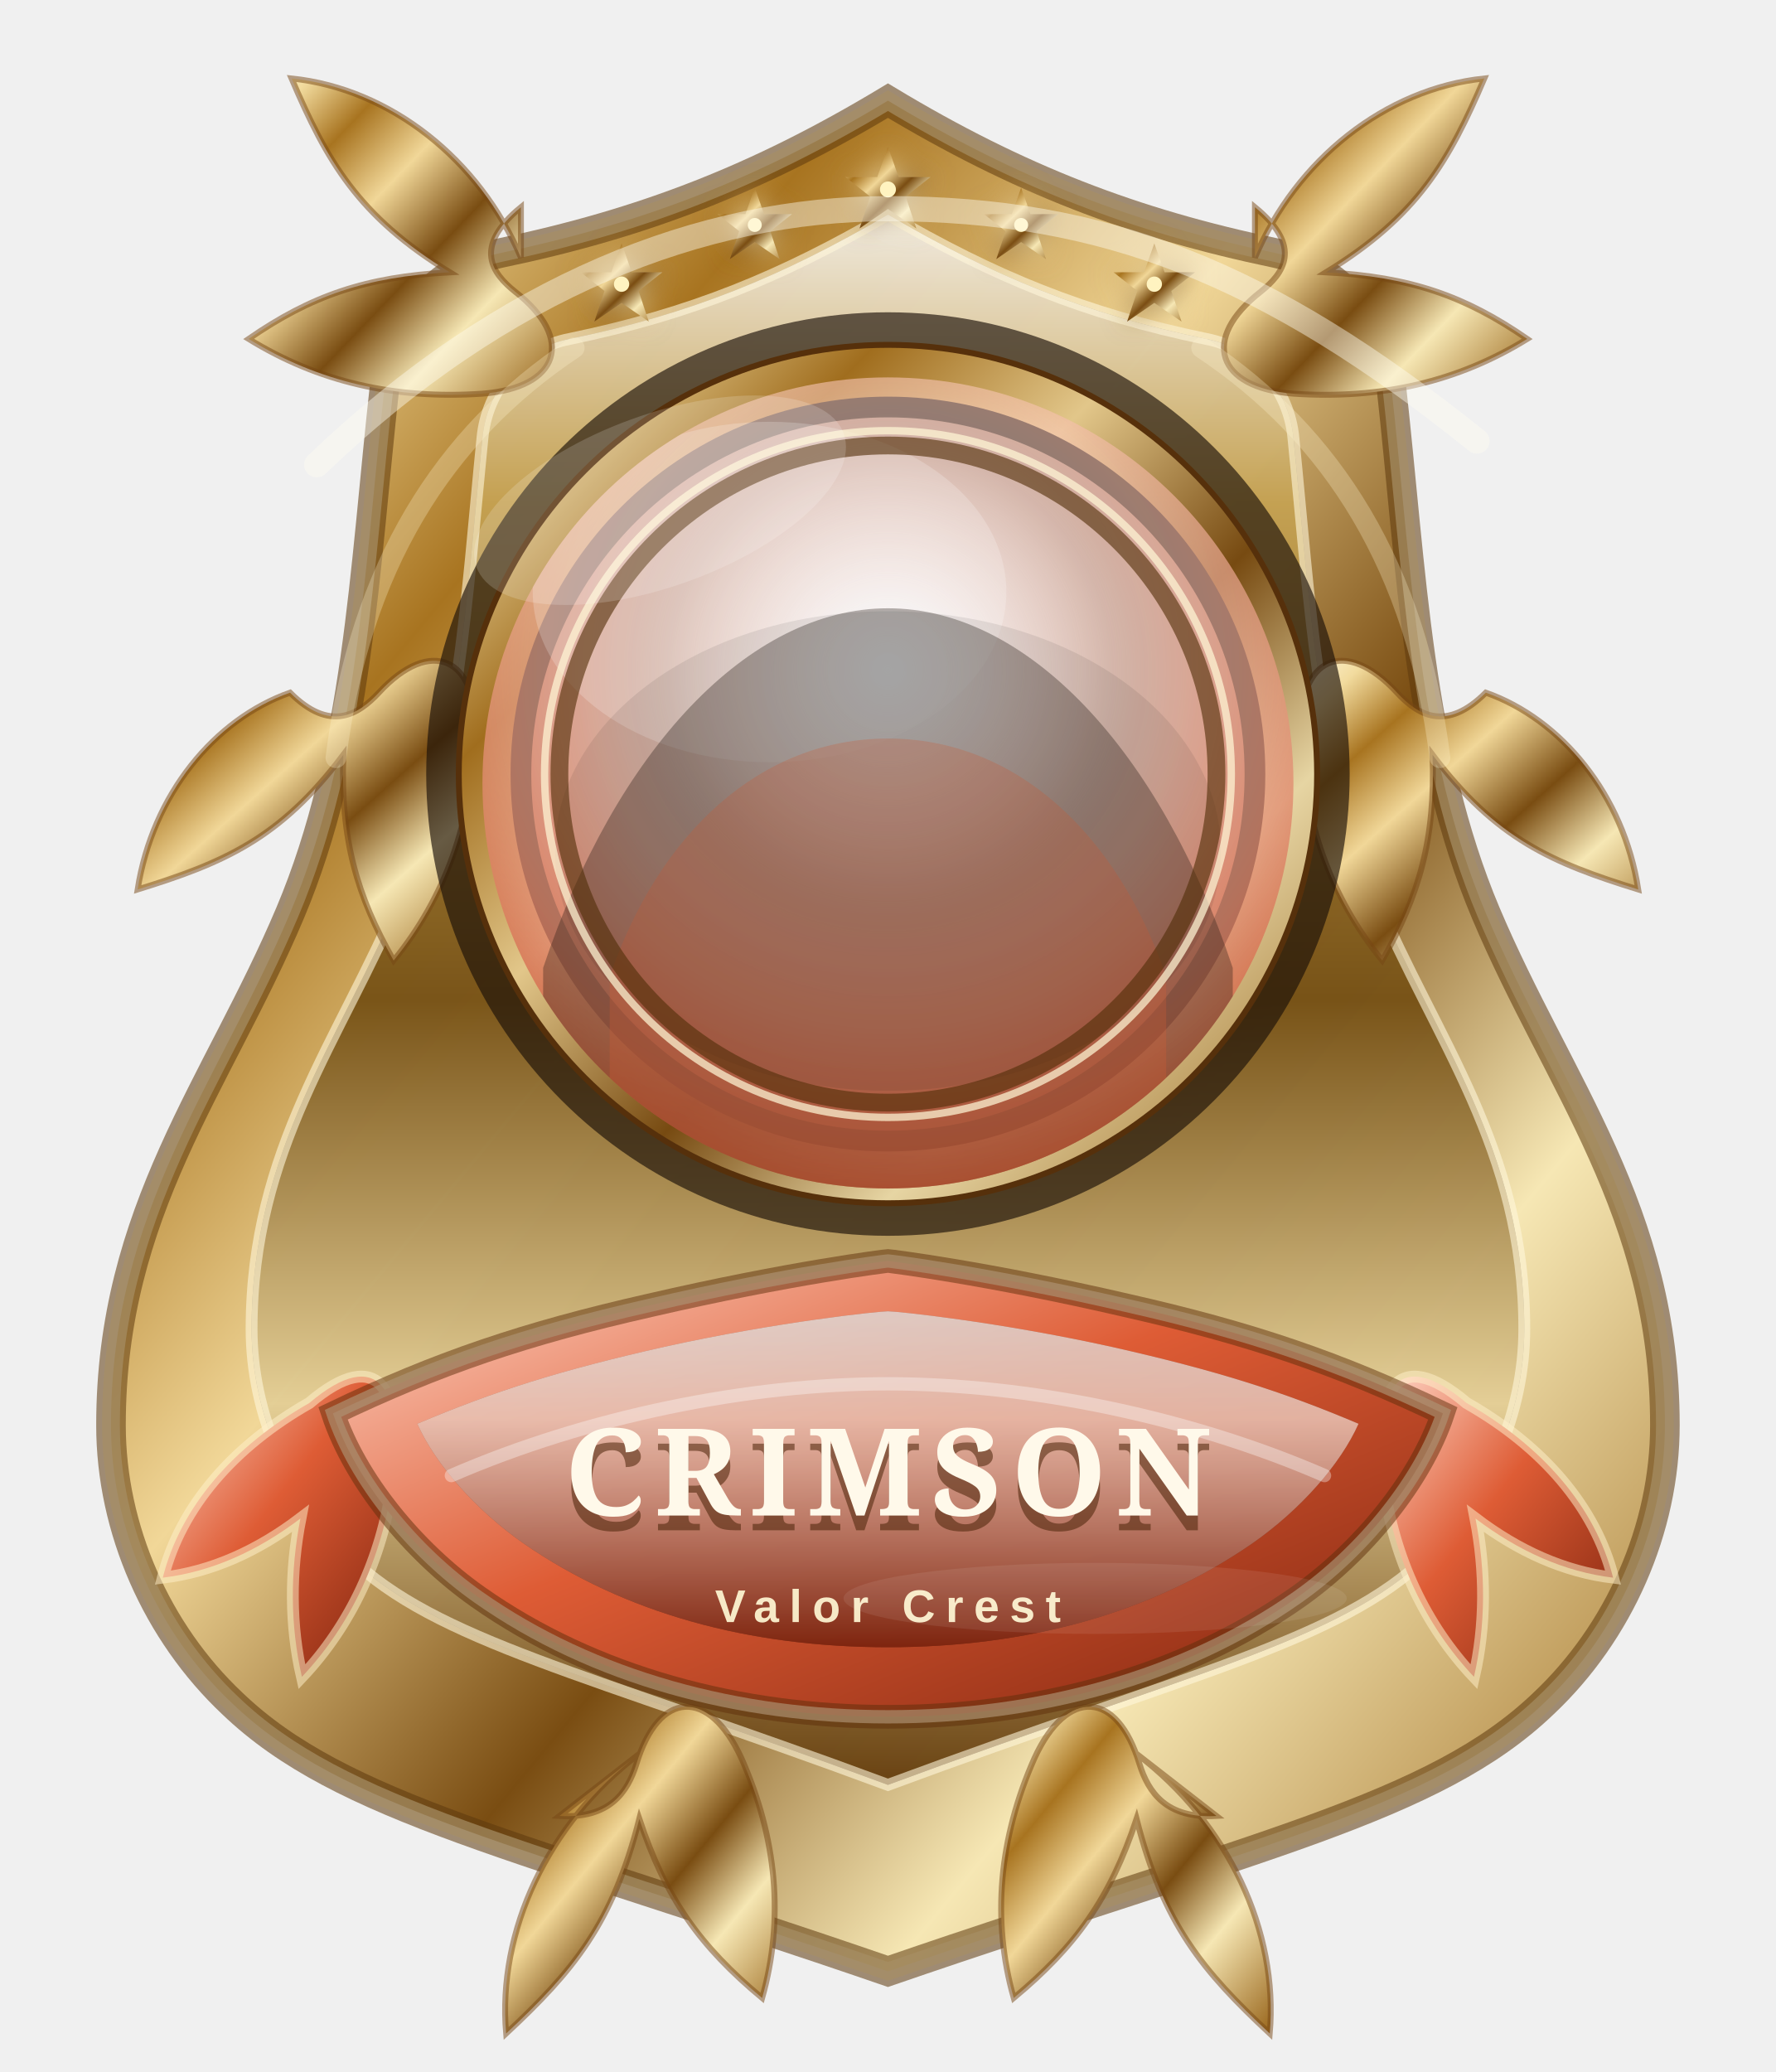
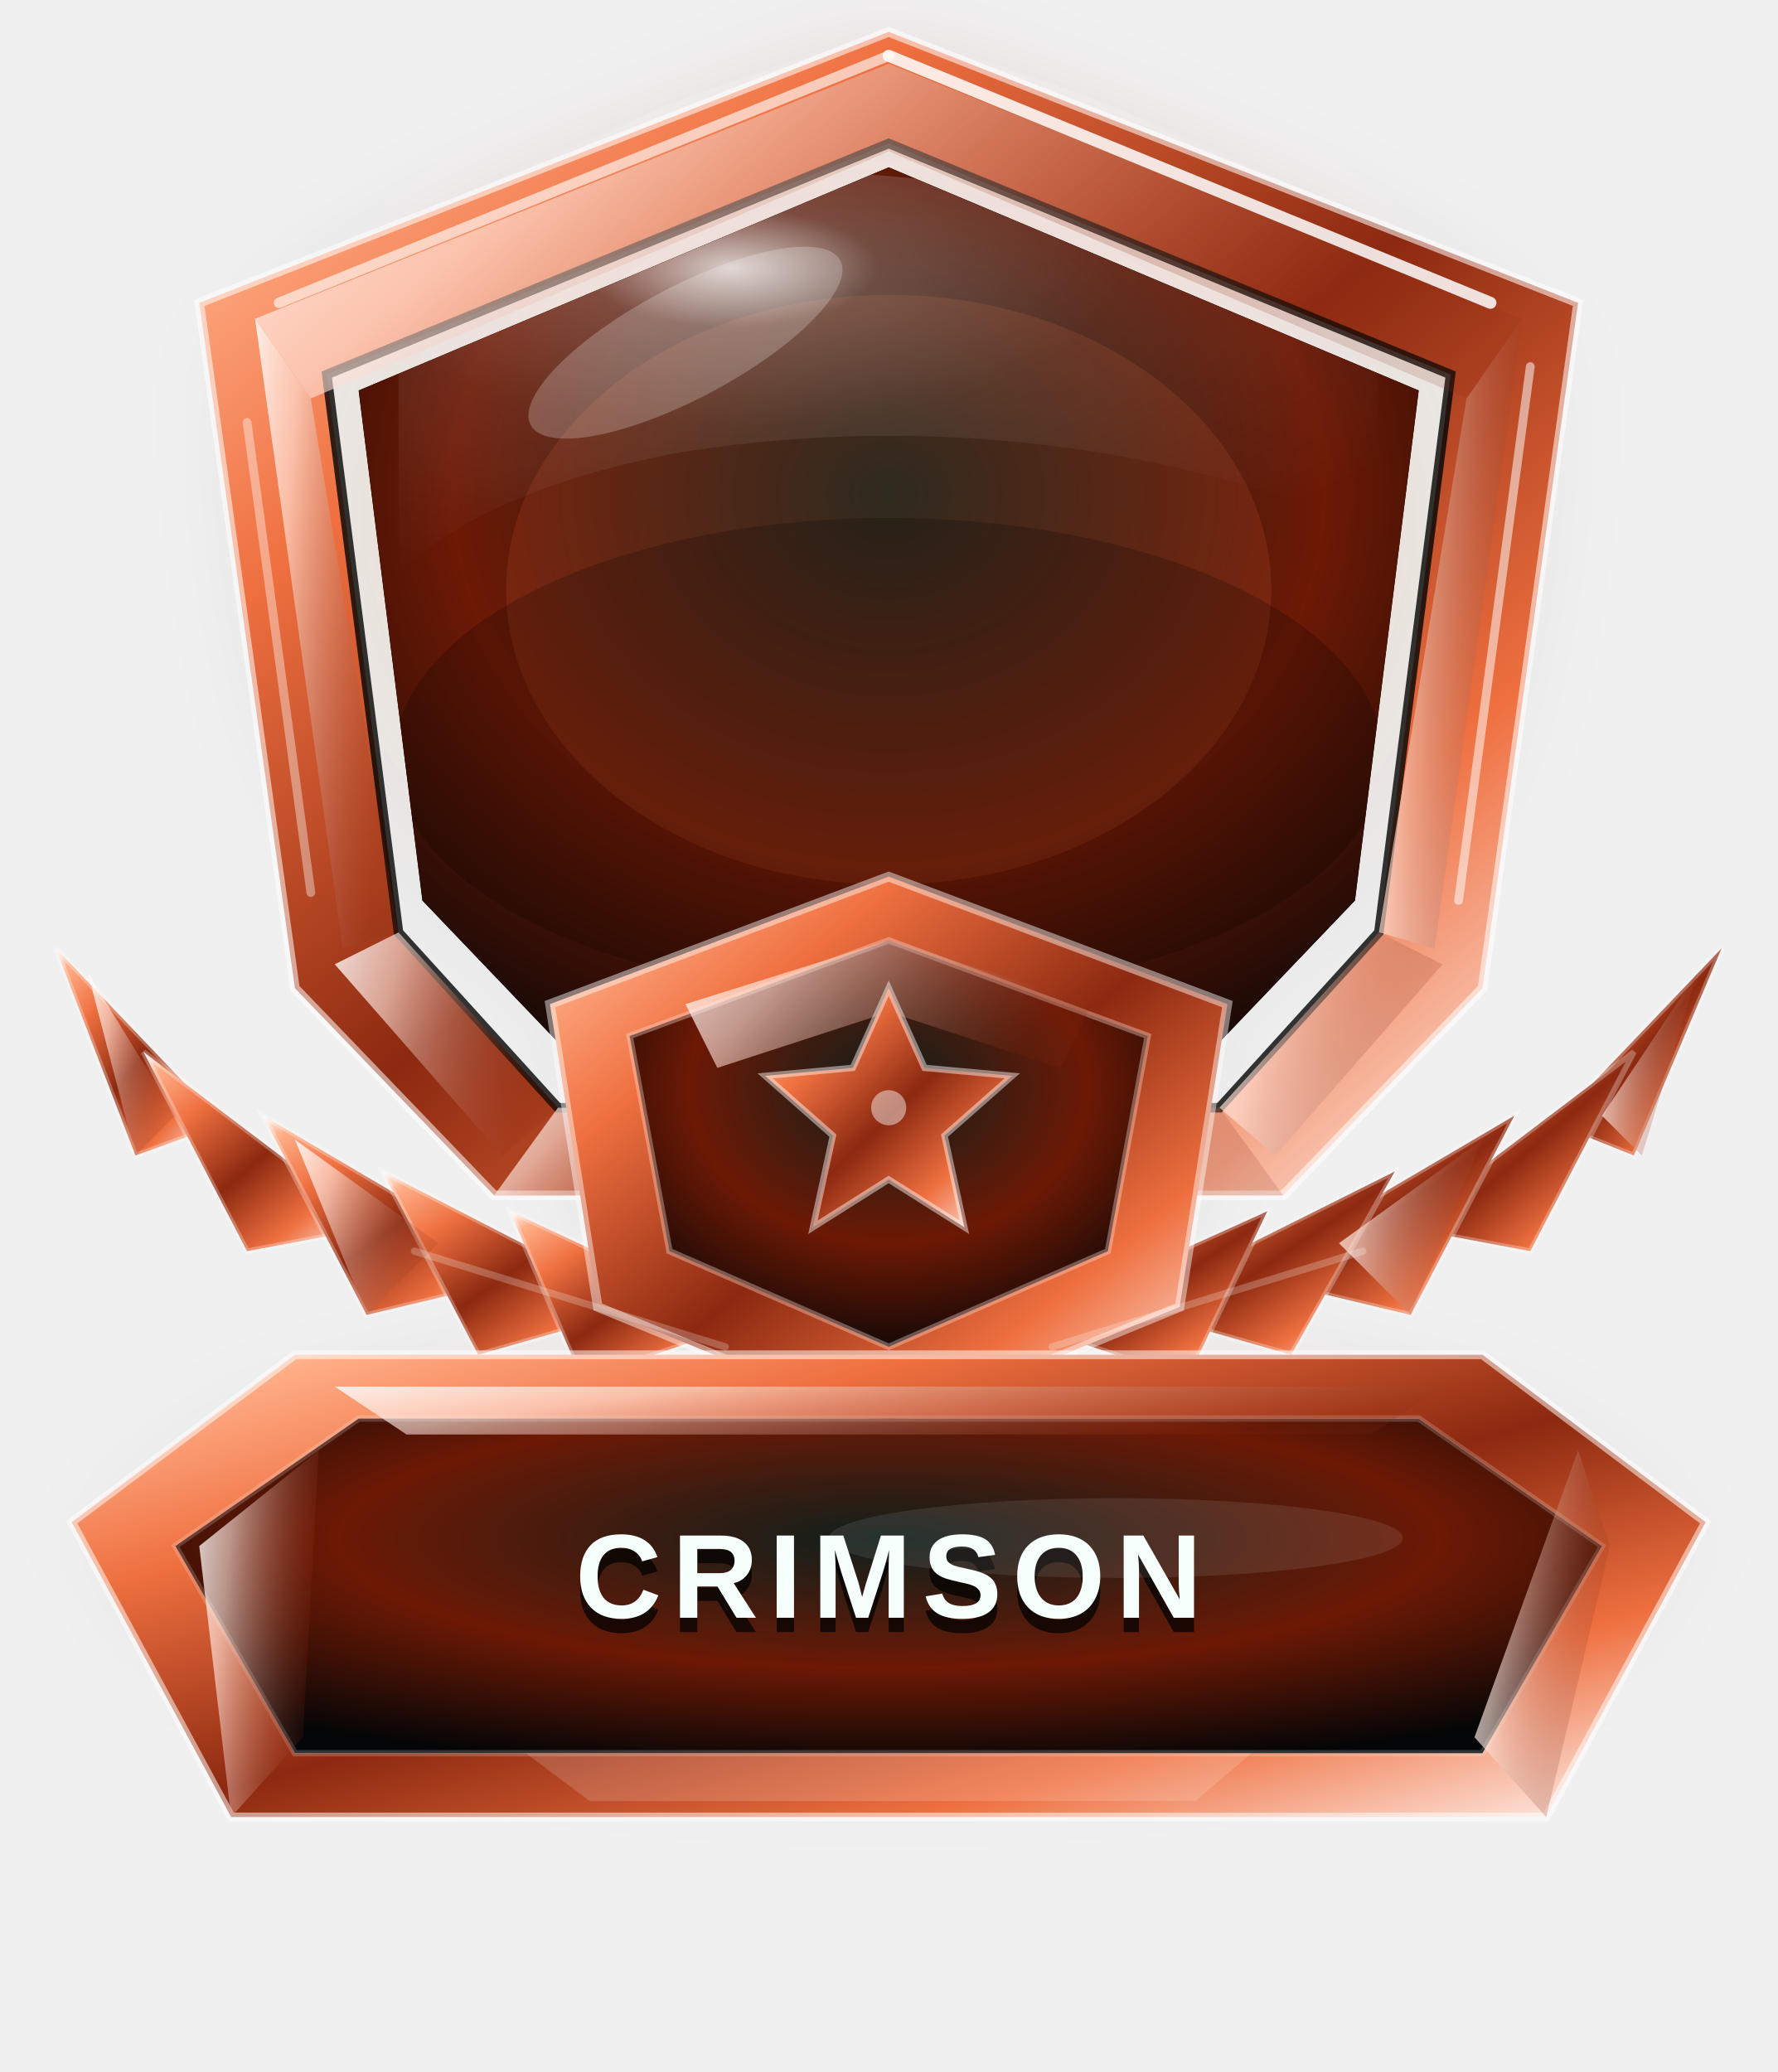
- <svg xmlns="http://www.w3.org/2000/svg" viewBox="0 0 1200 1400" width="1200" height="1400" role="img" aria-labelledby="badge-crimson-title badge-crimson-desc">
+ <svg xmlns="http://www.w3.org/2000/svg" viewBox="0 0 223 260" width="223" height="260" role="img" aria-labelledby="badge-crimson-title badge-crimson-desc">
  <defs>
    <linearGradient id="badge-crimson-outerMetal" x1="0" y1="0" x2="1" y2="1">
-       <stop offset="0" stop-color="#fff7dc" />
-       <stop offset="0.1" stop-color="#f2db9e" />
-       <stop offset="0.24" stop-color="#a87420" />
-       <stop offset="0.4" stop-color="#f1d798" />
-       <stop offset="0.58" stop-color="#7a4d12" />
-       <stop offset="0.75" stop-color="#f6e7b4" />
-       <stop offset="1" stop-color="#98651b" />
+       <stop offset="0" stop-color="#ffffff" />
+       <stop offset="0.08" stop-color="#ffae88" />
+       <stop offset="0.26" stop-color="#ef7040" />
+       <stop offset="0.52" stop-color="#8c2910" />
+       <stop offset="0.76" stop-color="#ef7040" />
+       <stop offset="1" stop-color="#ffffff" />
    </linearGradient>
-     <linearGradient id="badge-crimson-innerMetal" x1="0" y1="0" x2="0" y2="1">
-       <stop offset="0" stop-color="#fffaf0" />
-       <stop offset="0.18" stop-color="#d0ab57" />
-       <stop offset="0.5" stop-color="#7c5516" />
-       <stop offset="0.76" stop-color="#f1db9f" />
-       <stop offset="1" stop-color="#6c4310" />
+     <linearGradient id="badge-crimson-edgeMetal" x1="0" y1="0" x2="0" y2="1">
+       <stop offset="0" stop-color="#ffffff" stop-opacity="0.95" />
+       <stop offset="0.22" stop-color="#ffae88" stop-opacity="0.9" />
+       <stop offset="0.6" stop-color="#ef7040" stop-opacity="0.82" />
+       <stop offset="1" stop-color="#8c2910" stop-opacity="1" />
    </linearGradient>
-     <linearGradient id="badge-crimson-accentRibbon" x1="0" y1="0" x2="1" y2="1">
-       <stop offset="0" stop-color="#ffd7c8" />
-       <stop offset="0.45" stop-color="#de5c35" />
-       <stop offset="1" stop-color="#7e230d" />
+     <linearGradient id="badge-crimson-facetMetal" x1="0" y1="0" x2="1" y2="0.3">
+       <stop offset="0" stop-color="#ffffff" stop-opacity="0.82" />
+       <stop offset="0.3" stop-color="#ffe6dd" stop-opacity="0.62" />
+       <stop offset="1" stop-color="#8c2910" stop-opacity="0.16" />
    </linearGradient>
-     <linearGradient id="badge-crimson-accentRibbonEdge" x1="0" y1="0" x2="0" y2="1">
-       <stop offset="0" stop-color="#ffffff" stop-opacity="0.75" />
-       <stop offset="0.32" stop-color="#ffd7c8" stop-opacity="0.85" />
-       <stop offset="1" stop-color="#7e230d" />
-     </linearGradient>
-     <radialGradient id="badge-crimson-photoBackdrop" cx="50%" cy="36%" r="70%">
-       <stop offset="0" stop-color="#f5fbff" />
-       <stop offset="0.45" stop-color="#ffd7c8" stop-opacity="0.55" />
-       <stop offset="1" stop-color="#c64822" />
+     <radialGradient id="badge-crimson-innerPanel" cx="50%" cy="36%" r="70%">
+       <stop offset="0" stop-color="#0f1f1b" />
+       <stop offset="0.55" stop-color="#6c1905" />
+       <stop offset="1" stop-color="#030506" />
    </radialGradient>
-     <radialGradient id="badge-crimson-haloGlow" cx="50%" cy="48%" r="40%">
-       <stop offset="0" stop-color="#ff9669" stop-opacity="0.65" />
-       <stop offset="0.7" stop-color="#ff9669" stop-opacity="0.18" />
+     <radialGradient id="badge-crimson-photoGlow" cx="50%" cy="42%" r="52%">
+       <stop offset="0" stop-color="#c64f23" stop-opacity="0.32" />
+       <stop offset="0.55" stop-color="#ef7040" stop-opacity="0.12" />
+       <stop offset="1" stop-color="#000000" stop-opacity="0" />
+     </radialGradient>
+     <radialGradient id="badge-crimson-glassShine" cx="34%" cy="24%" r="82%">
+       <stop offset="0" stop-color="#ffffff" stop-opacity="0.78" />
+       <stop offset="0.18" stop-color="#ffffff" stop-opacity="0.22" />
+       <stop offset="0.48" stop-color="#ffffff" stop-opacity="0.08" />
      <stop offset="1" stop-color="#ffffff" stop-opacity="0" />
    </radialGradient>
-     <radialGradient id="badge-crimson-glassShine" cx="38%" cy="28%" r="66%">
-       <stop offset="0" stop-color="#ffffff" stop-opacity="0.95" />
-       <stop offset="0.22" stop-color="#ffffff" stop-opacity="0.28" />
-       <stop offset="0.6" stop-color="#ffffff" stop-opacity="0.06" />
-       <stop offset="1" stop-color="#ffffff" stop-opacity="0" />
-     </radialGradient>
-     <filter id="badge-crimson-softGlow" x="-20%" y="-20%" width="140%" height="140%">
-       <feGaussianBlur stdDeviation="24" result="blur" />
-       <feColorMatrix in="blur" type="matrix" values="1 0 0 0 0  0 1 0 0 0  0 0 1 0 0  0 0 0 0.95 0" />
-     </filter>
-     <filter id="badge-crimson-specularGlow" x="-20%" y="-20%" width="140%" height="140%">
-       <feGaussianBlur stdDeviation="9" result="blur" />
-       <feMerge>
-         <feMergeNode in="blur" />
-         <feMergeNode in="SourceGraphic" />
-       </feMerge>
+     <filter id="badge-crimson-softGlow" x="-30%" y="-30%" width="160%" height="160%">
+       <feGaussianBlur stdDeviation="6" />
    </filter>
    <clipPath id="badge-crimson-photoClip">
-       <path id="badge-crimson-photo-shape" d="M600 255c151.2 0 274 122.8 274 274S751.2 803 600 803 326 680.2 326 529 448.8 255 600 255Z" />
+       <path d="M111.5 21 L178 49 L170 113 L148 136 L128 136 L121 118 L102 118 L95 136 L75 136 L53 113 L45 49 Z" />
    </clipPath>
-     <path id="badge-crimson-outerShield" d="M600 68c88 53 166 83 262 103 42 9 74 46 78 89 14 126 18 248 64 357 49 116 121 201 121 346 0 70-31 140-82 188-74 71-193 95-443 181C350 1246 231 1222 157 1151c-51-48-82-118-82-188 0-145 72-230 121-346 46-109 50-231 64-357 4-43 36-80 78-89 96-20 174-50 262-103Z" />
-     <path id="badge-crimson-innerShield" d="M600 145c72 42 133 67 215 84 32 6 56 34 59 67 11 109 16 216 55 309 41 98 101 171 101 293 0 57-25 114-66 154-59 57-159 78-364 154-205-76-305-97-364-154-41-40-66-97-66-154 0-122 60-195 101-293 39-93 44-200 55-309 3-33 27-61 59-67 82-17 143-42 215-84Z" />
-     <path id="badge-crimson-ribbonShape" d="M225 955c71-34 130-54 214-73 95-22 160-30 161-30 1 0 66 8 161 30 84 19 143 39 214 73-15 45-54 93-98 124-78 55-177 81-277 81s-199-26-277-81c-44-31-83-79-98-124Z" />
-     <path id="badge-crimson-ribbonInner" d="M282 962c52-22 96-36 167-52 77-17 145-24 151-24s74 7 151 24c71 16 115 30 167 52-12 27-39 58-72 81-68 47-152 70-246 70s-178-23-246-70c-33-23-60-54-72-81Z" />
-     <path id="badge-crimson-scrollWingLeft" d="M209 948c-51 29-87 70-99 118 33-4 64-18 93-40-7 36-7 72 1 107 33-35 54-80 61-130 9-64-9-95-56-55Z" />
-     <path id="badge-crimson-scrollWingRight" d="M991 948c51 29 87 70 99 118-33-4-64-18-93-40 7 36 7 72-1 107-33-35-54-80-61-130-9-64 9-95 56-55Z" />
-     <g id="badge-crimson-starCluster">
-       <path d="M0-24 6-7 24-7 10 4 16 22 0 11-16 22-10 4-24-7-6-7Z" />
-       <circle cy="0" r="4.5" fill="#fff3c0" />
-     </g>
+     <path id="badge-crimson-frameOuter" d="M111.5 4 L198 38 L186 124 L161 150 L134 150 L128 131 L95 131 L89 150 L62 150 L37 124 L25 38 Z" />
+     <path id="badge-crimson-frameInner" d="M111.5 18 L182 47 L173 117 L153 139 L127 139 L121 121 L102 121 L96 139 L70 139 L50 117 L41 47 Z" />
+     <path id="badge-crimson-nameplateOuter" d="M37 170 L186 170 L214 191 L194 228 L29 228 L9 191 Z" />
+     <path id="badge-crimson-nameplateInner" d="M45 178 L178 178 L201 194 L186 220 L37 220 L22 194 Z" />
+     <path id="badge-crimson-crestOuter" d="M111.5 110 L154 126 L148 164 L111.5 179 L75 164 L69 126 Z" />
+     <path id="badge-crimson-crestInner" d="M111.5 118 L144 130 L139 157 L111.5 169 L84 157 L79 130 Z" />
+     <path id="badge-crimson-star" d="M111.5 124 L116 134 L127 135 L118.5 142.5 L121 154 L111.5 148 L102 154 L104.5 142.5 L96 135 L107 134 Z" />
+     <path id="badge-crimson-leafLeftA" d="M7 119 L28 141 L17 145 Z" />
+     <path id="badge-crimson-leafLeftB" d="M18 132 L47 154 L31 157 Z" />
+     <path id="badge-crimson-leafLeftC" d="M33 140 L67 160 L46 165 Z" />
+     <path id="badge-crimson-leafLeftD" d="M48 147 L81 164 L60 170 Z" />
+     <path id="badge-crimson-leafLeftE" d="M64 152 L94 166 L73 173 Z" />
+     <path id="badge-crimson-leafRightA" d="M216 119 L205 145 L195 141 Z" />
+     <path id="badge-crimson-leafRightB" d="M205 132 L192 157 L176 154 Z" />
+     <path id="badge-crimson-leafRightC" d="M190 140 L177 165 L156 160 Z" />
+     <path id="badge-crimson-leafRightD" d="M175 147 L162 170 L141 164 Z" />
+     <path id="badge-crimson-leafRightE" d="M159 152 L149 173 L128 166 Z" />
  </defs>
-   <g id="glow">
-     <path d="M600 116c56 35 124 61 214 80 35 7 60 36 63 71 10 111 17 224 58 322 43 104 104 177 104 300 0 64-27 121-72 164-68 65-181 91-367 160-186-69-299-95-367-160-45-43-72-100-72-164 0-123 61-196 104-300 41-98 48-211 58-322 3-35 28-64 63-71 90-19 158-45 214-80Z" fill="url(#badge-crimson-haloGlow)" filter="url(#badge-crimson-softGlow)" />
+   <g id="badge-crimson-glowGroup" filter="url(#badge-crimson-softGlow)">
+     <use href="#badge-crimson-frameOuter" fill="url(#badge-crimson-photoGlow)" />
+     <use href="#badge-crimson-nameplateOuter" fill="url(#badge-crimson-photoGlow)" />
+     <use href="#badge-crimson-crestOuter" fill="url(#badge-crimson-photoGlow)" />
  </g>
-   <g id="frame">
-     <use href="#badge-crimson-outerShield" fill="url(#badge-crimson-outerMetal)" />
-     <use href="#badge-crimson-outerShield" fill="none" stroke="#fff7cf" stroke-width="12" stroke-opacity="0.7" />
-     <use href="#badge-crimson-outerShield" fill="none" stroke="#5e390e" stroke-width="20" stroke-opacity="0.55" />
-     <use href="#badge-crimson-innerShield" fill="#20140b" fill-opacity="0.62" />
-     <use href="#badge-crimson-innerShield" fill="url(#badge-crimson-innerMetal)" fill-opacity="0.9" />
-     <use href="#badge-crimson-innerShield" fill="none" stroke="#fff6da" stroke-width="8" stroke-opacity="0.6" />
-     <g id="ornaments" fill="url(#badge-crimson-outerMetal)" stroke="#774715" stroke-opacity="0.5" stroke-width="4">
-       <path d="M196 468c-51 18-93 69-103 133 58-18 96-34 139-91-2 57 9 95 34 139 35-43 53-94 55-153 2-52-30-66-65-28-14 15-33 27-60 0Z" />
-       <path d="M1004 468c51 18 93 69 103 133-58-18-96-34-139-91 2 57-9 95-34 139-35-43-53-94-55-153-2-52 30-66 65-28 14 15 33 27 60 0Z" />
-       <path d="M352 174c-28-66-88-114-155-121 24 56 45 93 107 131-57 3-94 16-136 45 47 29 99 41 158 37 52-4 63-37 22-69-15-12-29-30 4-57Z" />
-       <path d="M848 174c28-66 88-114 155-121-24 56-45 93-107 131 57 3 94 16 136 45-47 29-99 41-158 37-52-4-63-37-22-69 15-12 29-30-4-57Z" />
-       <path d="M432 1185c-62 47-96 120-90 189 45-42 72-74 90-145 18 54 41 86 83 121 15-53 10-108-14-162-22-48-56-46-71 4-6 19-18 37-52 35Z" />
-       <path d="M768 1185c62 47 96 120 90 189-45-42-72-74-90-145-18 54-41 86-83 121-15-53-10-108 14-162 22-48 56-46 71 4 6 19 18 37 52 35Z" />
-     </g>
-     <path d="M600 211c172 0 312 140 312 312S772 835 600 835 288 695 288 523 428 211 600 211Z" fill="#1b1008" fill-opacity="0.65" />
-     <path d="M600 231c161 0 292 131 292 292S761 815 600 815 308 684 308 523 439 231 600 231Z" fill="#56300b" />
-     <path d="M600 235c159 0 288 129 288 288S759 811 600 811 312 682 312 523 441 235 600 235Z" fill="url(#badge-crimson-outerMetal)" fill-opacity="0.9" />
-     <path d="M600 268c141 0 255 114 255 255S741 778 600 778 345 664 345 523 459 268 600 268Z" fill="#110c08" />
-     <path d="M600 282c133 0 241 108 241 241S733 764 600 764 359 656 359 523 467 282 600 282Z" fill="url(#badge-crimson-photoBackdrop)" />
-   </g>
-   <g id="inset-photo-area">
-     <image id="badge-crimson-portrait-image" href="" x="326" y="255" width="548" height="548" preserveAspectRatio="xMidYMid slice" clip-path="url(#badge-crimson-photoClip)" />
+   <g id="badge-crimson-photoAreaGroup">
+     <image id="badge-crimson-portraitImage" href="" x="40" y="18" width="143" height="122" preserveAspectRatio="xMidYMid slice" clip-path="url(#badge-crimson-photoClip)" />
    <g clip-path="url(#badge-crimson-photoClip)">
-       <rect x="326" y="255" width="548" height="548" fill="url(#badge-crimson-photoBackdrop)" />
-       <ellipse cx="520" cy="400" rx="160" ry="115" fill="#ffffff" fill-opacity="0.2" />
-       <path d="M367 654c49-147 139-243 233-243s184 96 233 243v149H367Z" fill="#1f140d" fill-opacity="0.32" />
-       <path d="M412 660c33-97 102-161 188-161s155 64 188 161v143H412Z" fill="#de5c35" fill-opacity="0.26" />
-       <path d="M352 292c71-38 153-57 248-57 120 0 214 30 283 89v-89H352Z" fill="url(#badge-crimson-glassShine)" />
-       <ellipse cx="600" cy="575" rx="225" ry="162" fill="#000000" fill-opacity="0.08" />
-     </g>
-     <path d="M600 291c128 0 232 104 232 232S728 755 600 755 368 651 368 523 472 291 600 291Z" fill="none" stroke="#fff7d6" stroke-width="5" stroke-opacity="0.72" />
-     <path d="M600 301c122 0 222 100 222 222S722 745 600 745 378 645 378 523 478 301 600 301Z" fill="none" stroke="#512d08" stroke-width="12" stroke-opacity="0.6" />
-   </g>
-   <g id="stars" fill="url(#badge-crimson-outerMetal)" filter="url(#badge-crimson-specularGlow)">
-     <g transform="translate(420 192) scale(1.15)">
-       <use href="#badge-crimson-starCluster" />
-     </g>
-     <g transform="translate(510 152) scale(1.05)">
-       <use href="#badge-crimson-starCluster" />
-     </g>
-     <g transform="translate(600 128) scale(1.2)">
-       <use href="#badge-crimson-starCluster" />
-     </g>
-     <g transform="translate(690 152) scale(1.05)">
-       <use href="#badge-crimson-starCluster" />
-     </g>
-     <g transform="translate(780 192) scale(1.15)">
-       <use href="#badge-crimson-starCluster" />
+       <rect x="40" y="18" width="143" height="122" fill="#000000" />
+       <rect x="40" y="18" width="143" height="122" fill="url(#badge-crimson-innerPanel)" />
+       <ellipse cx="111.5" cy="74" rx="48" ry="37" fill="#ef7040" fill-opacity="0.14" />
+       <ellipse cx="111.5" cy="95" rx="62" ry="30" fill="#000000" fill-opacity="0.2" />
+       <path d="M50 31 C78 18 117 17 173 36 L173 67 C146 55 113 52 84 57 C69 60 57 65 50 72 Z" fill="url(#badge-crimson-glassShine)" />
    </g>
  </g>
-   <g id="ribbon">
-     <use href="#badge-crimson-scrollWingLeft" fill="url(#badge-crimson-accentRibbon)" />
-     <use href="#badge-crimson-scrollWingLeft" fill="none" stroke="#fff0cb" stroke-width="8" stroke-opacity="0.52" />
-     <use href="#badge-crimson-scrollWingRight" fill="url(#badge-crimson-accentRibbon)" />
-     <use href="#badge-crimson-scrollWingRight" fill="none" stroke="#fff0cb" stroke-width="8" stroke-opacity="0.52" />
-     <use href="#badge-crimson-ribbonShape" fill="url(#badge-crimson-accentRibbon)" />
-     <use href="#badge-crimson-ribbonShape" fill="none" stroke="#fff7db" stroke-width="9" stroke-opacity="0.66" />
-     <use href="#badge-crimson-ribbonShape" fill="none" stroke="#5e2f0a" stroke-width="16" stroke-opacity="0.5" />
-     <use href="#badge-crimson-ribbonInner" fill="#2c160a" fill-opacity="0.4" />
-     <use href="#badge-crimson-ribbonInner" fill="url(#badge-crimson-accentRibbonEdge)" fill-opacity="0.9" />
-     <path d="M305 997c92-40 201-62 295-62s203 22 295 62" fill="none" stroke="#ffffff" stroke-opacity="0.34" stroke-width="9" stroke-linecap="round" />
+   <g id="badge-crimson-frameGroup">
+     <path d="M111.5 4 L198 38 L186 124 L161 150 L134 150 L128 131 L95 131 L89 150 L62 150 L37 124 L25 38 Z M111.5 18 L182 47 L173 117 L153 139 L127 139 L121 121 L102 121 L96 139 L70 139 L50 117 L41 47 Z" fill="url(#badge-crimson-outerMetal)" fill-rule="evenodd" />
+     <use href="#badge-crimson-frameOuter" fill="none" stroke="#ffffff" stroke-opacity="0.55" stroke-width="1.2" />
+     <use href="#badge-crimson-frameInner" fill="none" stroke="#020403" stroke-opacity="0.8" stroke-width="1.2" />
+     <path d="M111.5 8 L191 40 L184 50 L111.5 19 L39 50 L32 40 Z" fill="url(#badge-crimson-facetMetal)" />
+     <path d="M184 50 L191 40 L180 119 L173 117 Z" fill="url(#badge-crimson-facetMetal)" />
+     <path d="M39 50 L32 40 L43 119 L50 117 Z" fill="url(#badge-crimson-facetMetal)" />
+     <path d="M173 117 L181 121 L160 145 L153 139 Z" fill="url(#badge-crimson-facetMetal)" />
+     <path d="M50 117 L42 121 L63 145 L70 139 Z" fill="url(#badge-crimson-facetMetal)" />
+     <path d="M96 139 L89 150 L62 150 L70 139 Z" fill="url(#badge-crimson-facetMetal)" />
+     <path d="M127 139 L134 150 L161 150 L153 139 Z" fill="url(#badge-crimson-facetMetal)" />
  </g>
-   <g id="label-text">
-     <text id="badge-crimson-badge-label-shadow" x="600" y="1024" text-anchor="middle" font-family="'Cinzel Decorative', 'Trajan Pro', 'Georgia', serif" font-size="82" font-weight="700" letter-spacing="6" fill="#4c2308" fill-opacity="0.55" transform="translate(0 10)">CRIMSON</text>
-     <text id="badge-crimson-badge-label" x="600" y="1024" text-anchor="middle" font-family="'Cinzel Decorative', 'Trajan Pro', 'Georgia', serif" font-size="82" font-weight="700" letter-spacing="6" fill="#fff9ea">CRIMSON</text>
-     <text id="badge-crimson-badge-subtitle" x="600" y="1096" text-anchor="middle" font-family="'Montserrat', 'Arial', sans-serif" font-size="31" font-weight="600" letter-spacing="7" fill="#fff7d4" fill-opacity="0.92">Valor Crest</text>
+   <g id="badge-crimson-laurelsGroup">
+     <g fill="url(#badge-crimson-outerMetal)" stroke="#ffffff" stroke-opacity="0.28" stroke-width="0.7">
+       <use href="#badge-crimson-leafLeftA" />
+       <use href="#badge-crimson-leafLeftB" />
+       <use href="#badge-crimson-leafLeftC" />
+       <use href="#badge-crimson-leafLeftD" />
+       <use href="#badge-crimson-leafLeftE" />
+       <use href="#badge-crimson-leafRightA" />
+       <use href="#badge-crimson-leafRightB" />
+       <use href="#badge-crimson-leafRightC" />
+       <use href="#badge-crimson-leafRightD" />
+       <use href="#badge-crimson-leafRightE" />
+     </g>
+     <g fill="url(#badge-crimson-facetMetal)">
+       <path d="M11 122 L22 140 L17 145 Z" />
+       <path d="M213 122 L206 145 L201 140 Z" />
+       <path d="M37 143 L55 156 L46 165 Z" />
+       <path d="M186 143 L177 165 L168 156 Z" />
+     </g>
  </g>
-   <g id="highlights" pointer-events="none">
-     <path d="M214 314c126-121 261-173 386-173 146 0 256 43 398 157" fill="none" stroke="#fffdf3" stroke-opacity="0.43" stroke-width="17" stroke-linecap="round" />
-     <path d="M227 512c16-128 72-218 161-277" fill="none" stroke="#fff3cf" stroke-opacity="0.28" stroke-width="14" stroke-linecap="round" />
-     <path d="M973 512c-16-128-72-218-161-277" fill="none" stroke="#fff3cf" stroke-opacity="0.28" stroke-width="14" stroke-linecap="round" />
-     <ellipse cx="446" cy="338" rx="132" ry="58" transform="rotate(-20 446 338)" fill="#ffffff" fill-opacity="0.17" />
-     <ellipse cx="740" cy="1080" rx="170" ry="24" fill="#ffffff" fill-opacity="0.08" />
+   <g id="badge-crimson-crestGroup">
+     <path d="M111.5 110 L154 126 L148 164 L111.5 179 L75 164 L69 126 Z" fill="url(#badge-crimson-outerMetal)" />
+     <use href="#badge-crimson-crestOuter" fill="none" stroke="#ffffff" stroke-opacity="0.45" stroke-width="1.2" />
+     <use href="#badge-crimson-crestInner" fill="url(#badge-crimson-innerPanel)" />
+     <use href="#badge-crimson-crestInner" fill="none" stroke="#ffe6dd" stroke-opacity="0.35" stroke-width="0.8" />
+     <path d="M86 126 L111.5 118 L137 126 L133 134 L111.5 127 L90 134 Z" fill="url(#badge-crimson-facetMetal)" />
+     <use href="#badge-crimson-star" fill="url(#badge-crimson-outerMetal)" />
+     <use href="#badge-crimson-star" fill="none" stroke="#ffffff" stroke-opacity="0.45" stroke-width="0.8" />
+     <circle cx="111.5" cy="139" r="2.2" fill="#ffffff" fill-opacity="0.45" />
+   </g>
+   <g id="badge-crimson-nameplateGroup">
+     <path d="M37 170 L186 170 L214 191 L194 228 L29 228 L9 191 Z M45 178 L178 178 L201 194 L186 220 L37 220 L22 194 Z" fill="url(#badge-crimson-outerMetal)" fill-rule="evenodd" />
+     <use href="#badge-crimson-nameplateOuter" fill="none" stroke="#ffffff" stroke-opacity="0.52" stroke-width="1.1" />
+     <use href="#badge-crimson-nameplateInner" fill="url(#badge-crimson-innerPanel)" />
+     <use href="#badge-crimson-nameplateInner" fill="none" stroke="#ffffff" stroke-opacity="0.18" stroke-width="0.8" />
+     <path d="M42 174 L181 174 L172 180 L51 180 Z" fill="url(#badge-crimson-facetMetal)" />
+     <path d="M25 194 L40 182 L38 218 L29 228 Z" fill="url(#badge-crimson-facetMetal)" />
+     <path d="M198 182 L202 194 L194 228 L185 218 Z" fill="url(#badge-crimson-facetMetal)" />
+     <path d="M111.5 220 L157 220 L150 226 L74 226 L66 220 Z" fill="#ffffff" fill-opacity="0.16" />
+   </g>
+   <g id="badge-crimson-labelGroup">
+     <text id="badge-crimson-labelShadow" x="111.5" y="203" text-anchor="middle" font-family="'Orbitron', 'Montserrat', 'Arial', sans-serif" font-size="15" font-weight="700" letter-spacing="1.3" fill="#000000" fill-opacity="0.72" transform="translate(0 1.8)">CRIMSON</text>
+     <text id="badge-crimson-labelText" x="111.5" y="203" text-anchor="middle" font-family="'Orbitron', 'Montserrat', 'Arial', sans-serif" font-size="15" font-weight="700" letter-spacing="1.3" fill="#f5fffb">CRIMSON</text>
+   </g>
+   <g id="badge-crimson-highlightsGroup" pointer-events="none">
+     <path d="M111.5 7 L187 38" stroke="#ffffff" stroke-opacity="0.85" stroke-width="1.5" stroke-linecap="round" />
+     <path d="M111.5 7 L35 38" stroke="#ffffff" stroke-opacity="0.62" stroke-width="1.3" stroke-linecap="round" />
+     <path d="M31 53 L39 112" stroke="#ffffff" stroke-opacity="0.38" stroke-width="1.1" stroke-linecap="round" />
+     <path d="M192 46 L183 113" stroke="#ffffff" stroke-opacity="0.52" stroke-width="1.1" stroke-linecap="round" />
+     <path d="M52 157 L91 169" stroke="#ffffff" stroke-opacity="0.23" stroke-width="0.9" stroke-linecap="round" />
+     <path d="M171 157 L132 169" stroke="#ffffff" stroke-opacity="0.23" stroke-width="0.9" stroke-linecap="round" />
+     <ellipse cx="86" cy="43" rx="22" ry="7" transform="rotate(-28 86 43)" fill="#ffffff" fill-opacity="0.22" />
+     <ellipse cx="140" cy="193" rx="36" ry="5" fill="#ffffff" fill-opacity="0.09" />
  </g>
</svg>
